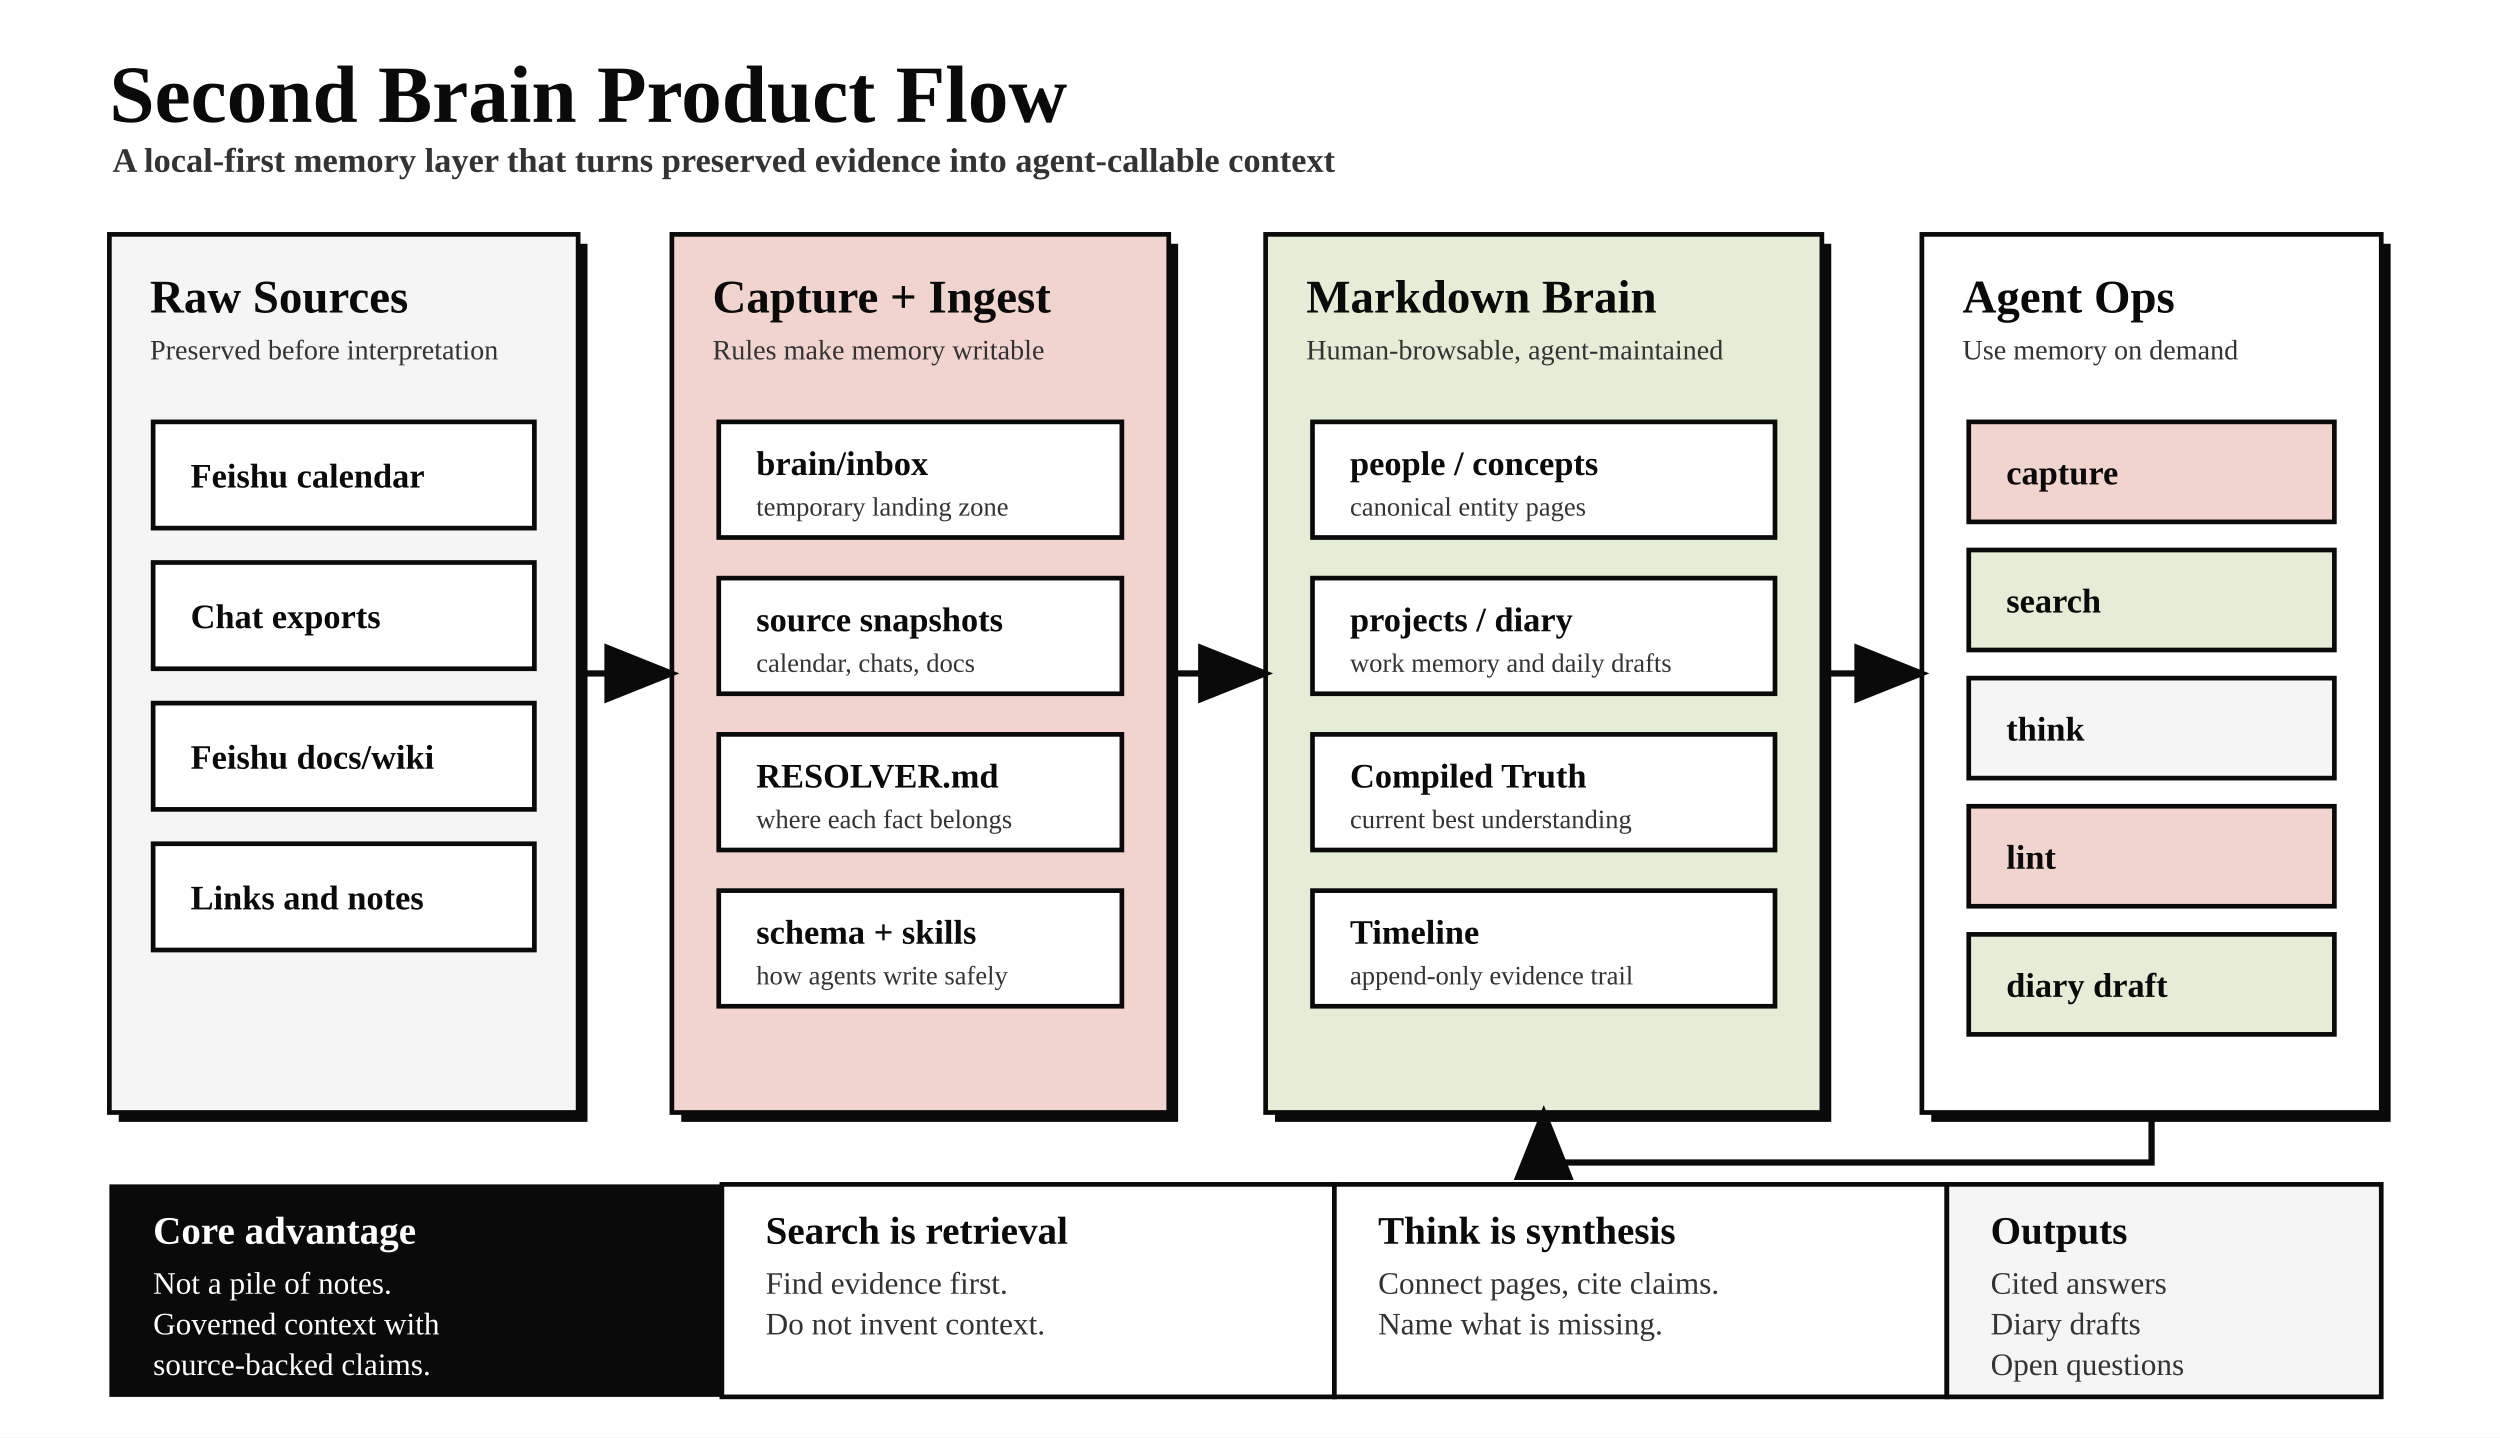
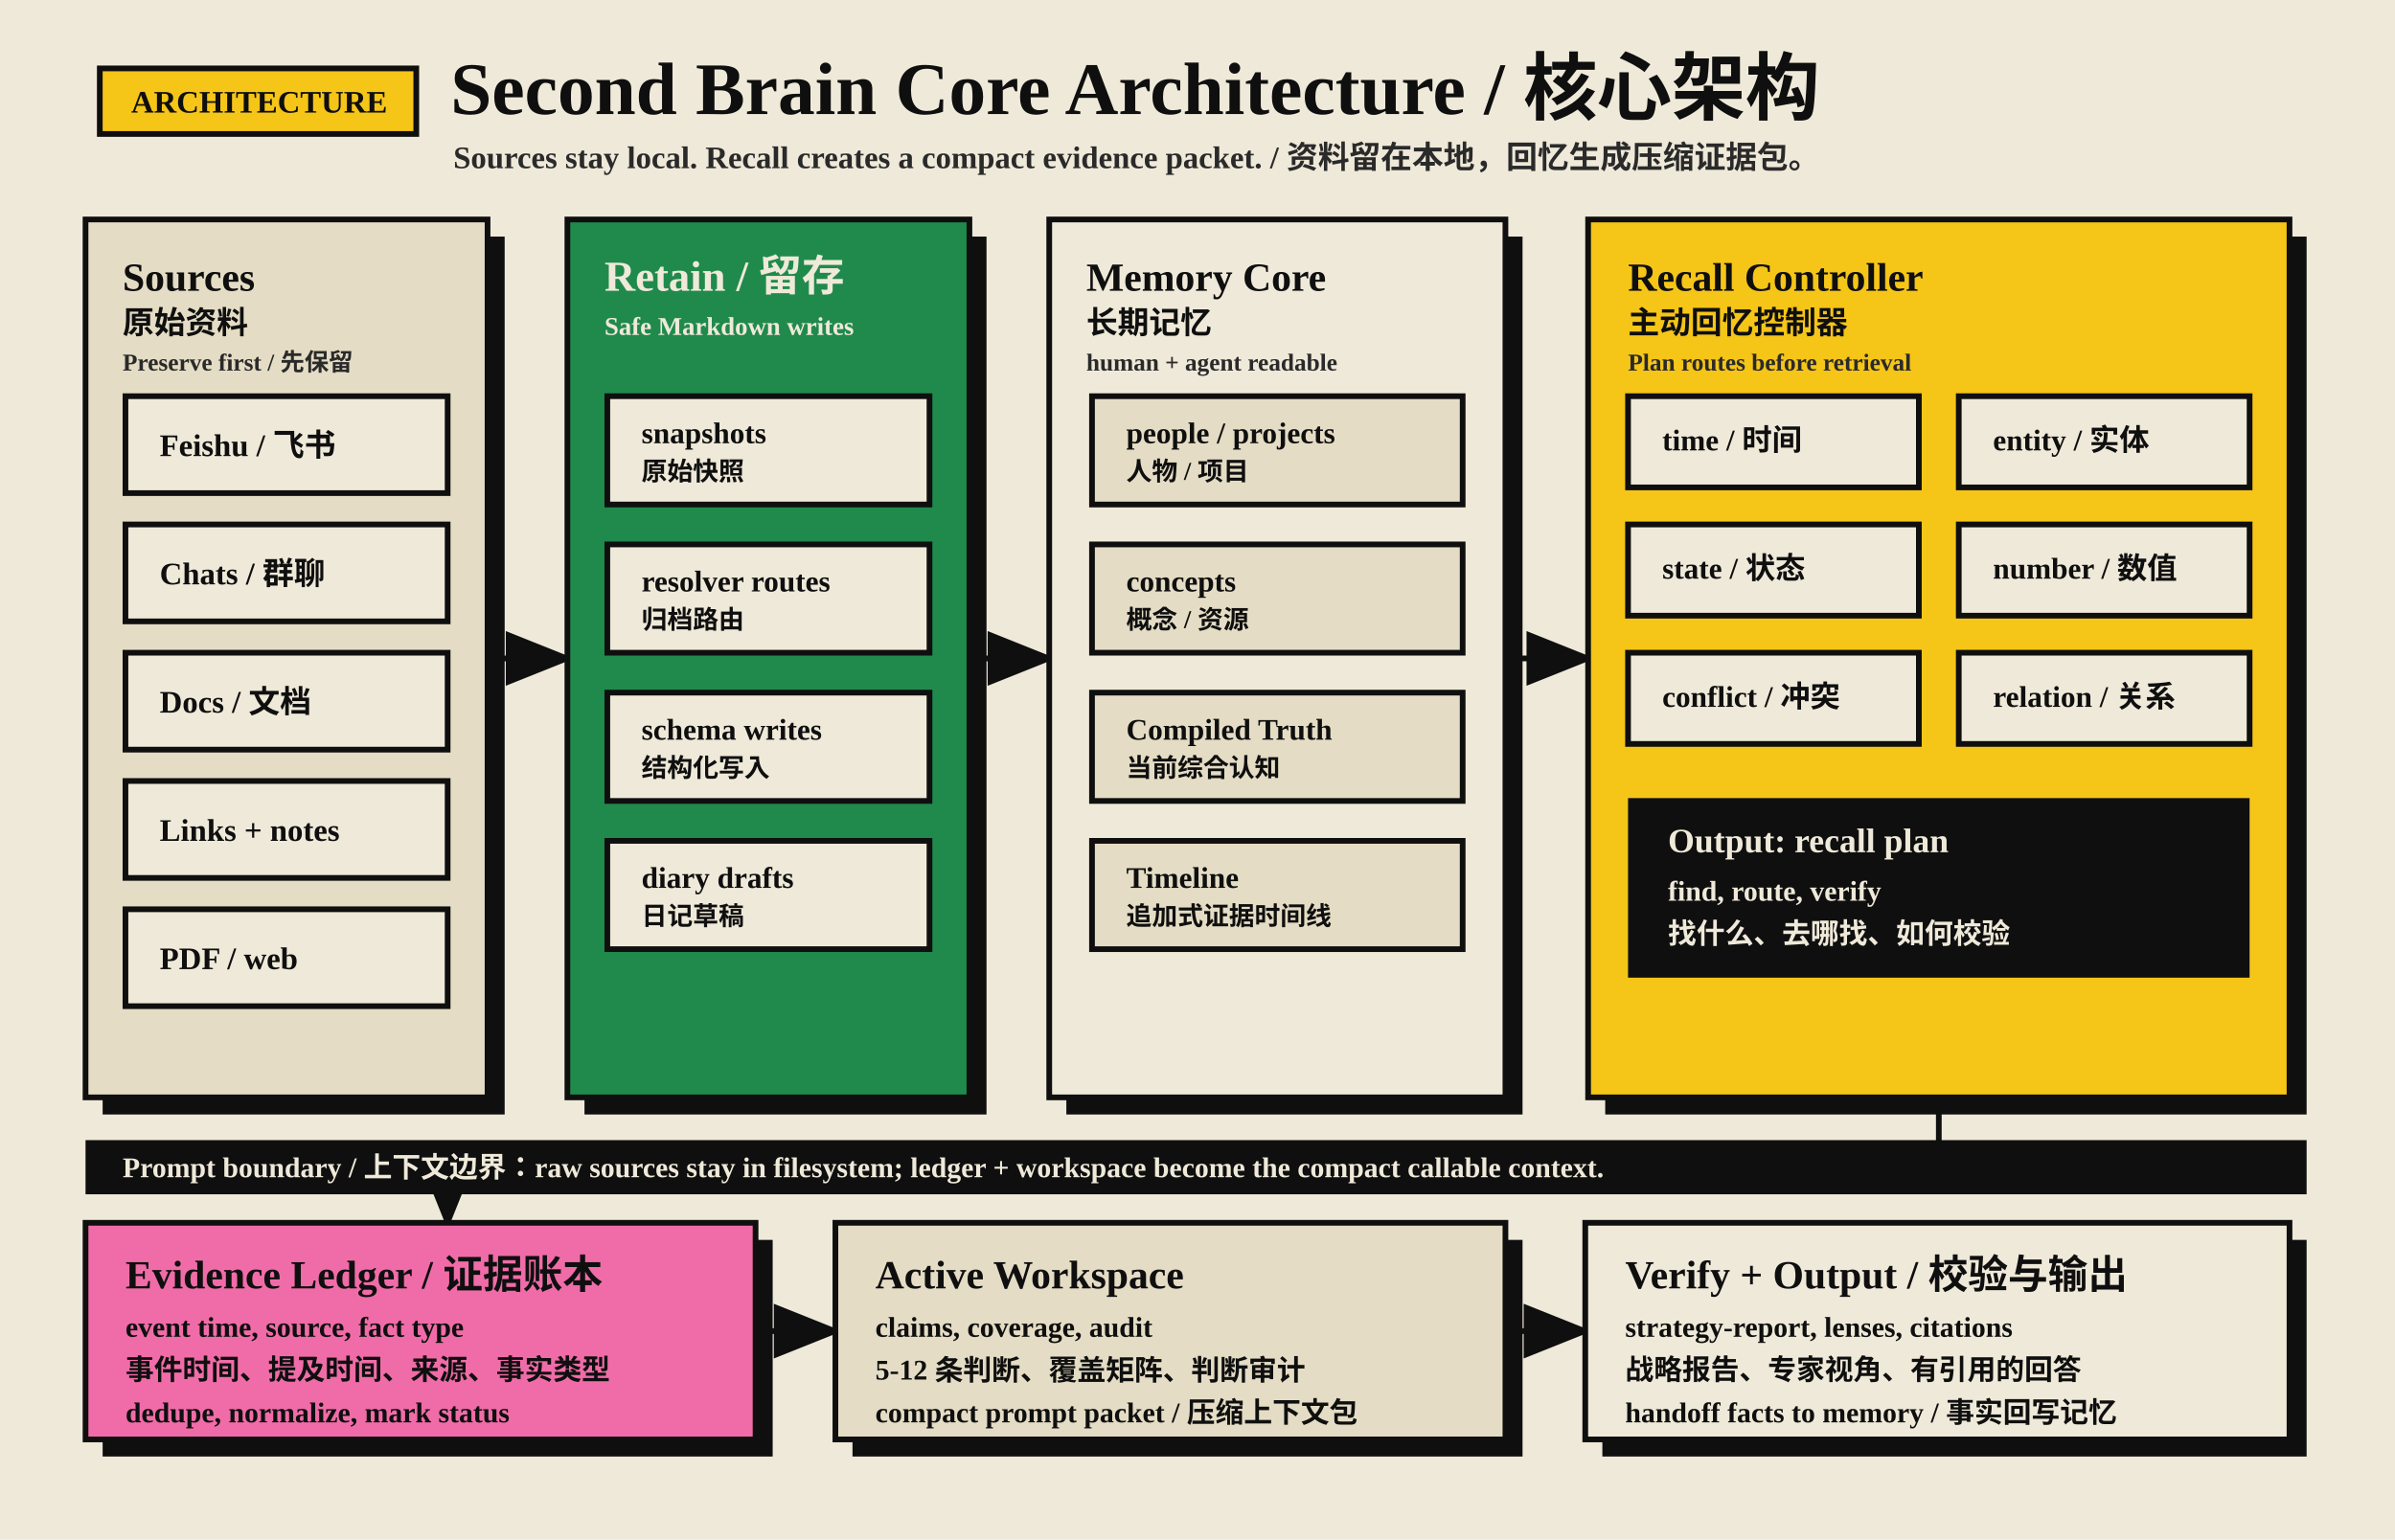
- <svg xmlns="http://www.w3.org/2000/svg" width="1600" height="920" viewBox="0 0 1600 920" fill="none" role="img" aria-labelledby="title desc">
+ <svg xmlns="http://www.w3.org/2000/svg" width="1680" height="1080" viewBox="0 0 1680 1080" fill="none" role="img" aria-labelledby="title desc">
  <defs>
    <marker id="arrow" markerWidth="12" markerHeight="12" refX="9" refY="4" orient="auto" markerUnits="strokeWidth" viewBox="0 0 10 8">
-       <path d="M0 0 L10 4 L0 8 z" fill="#0A0A0A" />
+       <path d="M0 0 L10 4 L0 8 z" fill="#0F0F0F" />
    </marker>
  </defs>
-   <rect x="0" y="0" width="1600" height="920" fill="#FFFFFF" />
-   <text x="70" y="78" fill="#0A0A0A" font-size="52" font-weight="800">Second Brain Product Flow</text>
-   <text x="72" y="110" fill="#333333" font-size="22" font-weight="600">A local-first memory layer that turns preserved evidence into agent-callable context</text>
-   <rect x="76" y="156" width="300" height="562" fill="#0A0A0A" />
-   <rect x="70" y="150" width="300" height="562" fill="#F5F5F5" stroke="#0A0A0A" stroke-width="3" />
-   <text x="96" y="200" fill="#0A0A0A" font-size="30" font-weight="800">Raw Sources</text>
-   <text x="96" y="230" fill="#333333" font-size="18">Preserved before interpretation</text>
-   <rect x="98" y="270" width="244" height="68" fill="#FFFFFF" stroke="#0A0A0A" stroke-width="3" />
-   <text x="122" y="312" fill="#0A0A0A" font-size="22" font-weight="800">Feishu calendar</text>
-   <rect x="98" y="360" width="244" height="68" fill="#FFFFFF" stroke="#0A0A0A" stroke-width="3" />
-   <text x="122" y="402" fill="#0A0A0A" font-size="22" font-weight="800">Chat exports</text>
-   <rect x="98" y="450" width="244" height="68" fill="#FFFFFF" stroke="#0A0A0A" stroke-width="3" />
-   <text x="122" y="492" fill="#0A0A0A" font-size="22" font-weight="800">Feishu docs/wiki</text>
-   <rect x="98" y="540" width="244" height="68" fill="#FFFFFF" stroke="#0A0A0A" stroke-width="3" />
-   <text x="122" y="582" fill="#0A0A0A" font-size="22" font-weight="800">Links and notes</text>
-   <rect x="436" y="156" width="318" height="562" fill="#0A0A0A" />
-   <rect x="430" y="150" width="318" height="562" fill="#F2D4CF" stroke="#0A0A0A" stroke-width="3" />
-   <text x="456" y="200" fill="#0A0A0A" font-size="30" font-weight="800">Capture + Ingest</text>
-   <text x="456" y="230" fill="#333333" font-size="18">Rules make memory writable</text>
-   <rect x="460" y="270" width="258" height="74" fill="#FFFFFF" stroke="#0A0A0A" stroke-width="3" />
-   <text x="484" y="304" fill="#0A0A0A" font-size="22" font-weight="800">brain/inbox</text>
-   <text x="484" y="330" fill="#333333" font-size="17">temporary landing zone</text>
-   <rect x="460" y="370" width="258" height="74" fill="#FFFFFF" stroke="#0A0A0A" stroke-width="3" />
-   <text x="484" y="404" fill="#0A0A0A" font-size="22" font-weight="800">source snapshots</text>
-   <text x="484" y="430" fill="#333333" font-size="17">calendar, chats, docs</text>
-   <rect x="460" y="470" width="258" height="74" fill="#FFFFFF" stroke="#0A0A0A" stroke-width="3" />
-   <text x="484" y="504" fill="#0A0A0A" font-size="22" font-weight="800">RESOLVER.md</text>
-   <text x="484" y="530" fill="#333333" font-size="17">where each fact belongs</text>
-   <rect x="460" y="570" width="258" height="74" fill="#FFFFFF" stroke="#0A0A0A" stroke-width="3" />
-   <text x="484" y="604" fill="#0A0A0A" font-size="22" font-weight="800">schema + skills</text>
-   <text x="484" y="630" fill="#333333" font-size="17">how agents write safely</text>
-   <rect x="816" y="156" width="356" height="562" fill="#0A0A0A" />
-   <rect x="810" y="150" width="356" height="562" fill="#E5EDD6" stroke="#0A0A0A" stroke-width="3" />
-   <text x="836" y="200" fill="#0A0A0A" font-size="30" font-weight="800">Markdown Brain</text>
-   <text x="836" y="230" fill="#333333" font-size="18">Human-browsable, agent-maintained</text>
-   <rect x="840" y="270" width="296" height="74" fill="#FFFFFF" stroke="#0A0A0A" stroke-width="3" />
-   <text x="864" y="304" fill="#0A0A0A" font-size="22" font-weight="800">people / concepts</text>
-   <text x="864" y="330" fill="#333333" font-size="17">canonical entity pages</text>
-   <rect x="840" y="370" width="296" height="74" fill="#FFFFFF" stroke="#0A0A0A" stroke-width="3" />
-   <text x="864" y="404" fill="#0A0A0A" font-size="22" font-weight="800">projects / diary</text>
-   <text x="864" y="430" fill="#333333" font-size="17">work memory and daily drafts</text>
-   <rect x="840" y="470" width="296" height="74" fill="#FFFFFF" stroke="#0A0A0A" stroke-width="3" />
-   <text x="864" y="504" fill="#0A0A0A" font-size="22" font-weight="800">Compiled Truth</text>
-   <text x="864" y="530" fill="#333333" font-size="17">current best understanding</text>
-   <rect x="840" y="570" width="296" height="74" fill="#FFFFFF" stroke="#0A0A0A" stroke-width="3" />
-   <text x="864" y="604" fill="#0A0A0A" font-size="22" font-weight="800">Timeline</text>
-   <text x="864" y="630" fill="#333333" font-size="17">append-only evidence trail</text>
-   <rect x="1236" y="156" width="294" height="562" fill="#0A0A0A" />
-   <rect x="1230" y="150" width="294" height="562" fill="#FFFFFF" stroke="#0A0A0A" stroke-width="3" />
-   <text x="1256" y="200" fill="#0A0A0A" font-size="30" font-weight="800">Agent Ops</text>
-   <text x="1256" y="230" fill="#333333" font-size="18">Use memory on demand</text>
-   <rect x="1260" y="270" width="234" height="64" fill="#F2D4CF" stroke="#0A0A0A" stroke-width="3" />
-   <text x="1284" y="310" fill="#0A0A0A" font-size="22" font-weight="800">capture</text>
-   <rect x="1260" y="352" width="234" height="64" fill="#E5EDD6" stroke="#0A0A0A" stroke-width="3" />
-   <text x="1284" y="392" fill="#0A0A0A" font-size="22" font-weight="800">search</text>
-   <rect x="1260" y="434" width="234" height="64" fill="#F5F5F5" stroke="#0A0A0A" stroke-width="3" />
-   <text x="1284" y="474" fill="#0A0A0A" font-size="22" font-weight="800">think</text>
-   <rect x="1260" y="516" width="234" height="64" fill="#F2D4CF" stroke="#0A0A0A" stroke-width="3" />
-   <text x="1284" y="556" fill="#0A0A0A" font-size="22" font-weight="800">lint</text>
-   <rect x="1260" y="598" width="234" height="64" fill="#E5EDD6" stroke="#0A0A0A" stroke-width="3" />
-   <text x="1284" y="638" fill="#0A0A0A" font-size="22" font-weight="800">diary draft</text>
-   <line x1="370" y1="431" x2="430" y2="431" stroke="#0A0A0A" stroke-width="4" marker-end="url(#arrow)" />
-   <line x1="748" y1="431" x2="810" y2="431" stroke="#0A0A0A" stroke-width="4" marker-end="url(#arrow)" />
-   <line x1="1166" y1="431" x2="1230" y2="431" stroke="#0A0A0A" stroke-width="4" marker-end="url(#arrow)" />
-   <polyline points="1377,712 1377,744 988,744 988,712" fill="none" stroke="#0A0A0A" stroke-width="4" marker-end="url(#arrow)" />
-   <rect x="70" y="758" width="392" height="136" fill="#0A0A0A" />
-   <text x="98" y="796" fill="#FFFFFF" font-size="25" font-weight="800">Core advantage</text>
-   <text x="98" y="828" fill="#FFFFFF" font-size="20">Not a pile of notes.</text>
-   <text x="98" y="854" fill="#FFFFFF" font-size="20">Governed context with</text>
-   <text x="98" y="880" fill="#FFFFFF" font-size="20">source-backed claims.</text>
-   <rect x="462" y="758" width="392" height="136" fill="#FFFFFF" stroke="#0A0A0A" stroke-width="3" />
-   <text x="490" y="796" fill="#0A0A0A" font-size="25" font-weight="800">Search is retrieval</text>
-   <text x="490" y="828" fill="#333333" font-size="20">Find evidence first.</text>
-   <text x="490" y="854" fill="#333333" font-size="20">Do not invent context.</text>
-   <rect x="854" y="758" width="392" height="136" fill="#FFFFFF" stroke="#0A0A0A" stroke-width="3" />
-   <text x="882" y="796" fill="#0A0A0A" font-size="25" font-weight="800">Think is synthesis</text>
-   <text x="882" y="828" fill="#333333" font-size="20">Connect pages, cite claims.</text>
-   <text x="882" y="854" fill="#333333" font-size="20">Name what is missing.</text>
-   <rect x="1246" y="758" width="278" height="136" fill="#F5F5F5" stroke="#0A0A0A" stroke-width="3" />
-   <text x="1274" y="796" fill="#0A0A0A" font-size="25" font-weight="800">Outputs</text>
-   <text x="1274" y="828" fill="#333333" font-size="20">Cited answers</text>
-   <text x="1274" y="854" fill="#333333" font-size="20">Diary drafts</text>
-   <text x="1274" y="880" fill="#333333" font-size="20">Open questions</text>
+   <rect x="0" y="0" width="1680" height="1080" fill="#EFE9D9" />
+   <rect x="70" y="48" width="222" height="46" fill="#F5C518" stroke="#0F0F0F" stroke-width="4" />
+   <text x="92" y="79" fill="#0F0F0F" font-size="22" font-weight="900">ARCHITECTURE</text>
+   <text x="316" y="80" fill="#0F0F0F" font-size="52" font-weight="900">Second Brain Core Architecture / 核心架构</text>
+   <text x="318" y="118" fill="#2A2A2A" font-size="22" font-weight="700">Sources stay local. Recall creates a compact evidence packet. / 资料留在本地，回忆生成压缩证据包。</text>
+   <rect x="72" y="166" width="282" height="616" fill="#0F0F0F" />
+   <rect x="60" y="154" width="282" height="616" fill="#E4DCC4" stroke="#0F0F0F" stroke-width="4" />
+   <text x="86" y="204" fill="#0F0F0F" font-size="28" font-weight="900">Sources</text>
+   <text x="86" y="234" fill="#0F0F0F" font-size="22" font-weight="900">原始资料</text>
+   <text x="86" y="260" fill="#2A2A2A" font-size="17" font-weight="700">Preserve first / 先保留</text>
+   <rect x="88" y="278" width="226" height="68" fill="#EFE9D9" stroke="#0F0F0F" stroke-width="4" />
+   <text x="112" y="320" fill="#0F0F0F" font-size="22" font-weight="900">Feishu / 飞书</text>
+   <rect x="88" y="368" width="226" height="68" fill="#EFE9D9" stroke="#0F0F0F" stroke-width="4" />
+   <text x="112" y="410" fill="#0F0F0F" font-size="22" font-weight="900">Chats / 群聊</text>
+   <rect x="88" y="458" width="226" height="68" fill="#EFE9D9" stroke="#0F0F0F" stroke-width="4" />
+   <text x="112" y="500" fill="#0F0F0F" font-size="22" font-weight="900">Docs / 文档</text>
+   <rect x="88" y="548" width="226" height="68" fill="#EFE9D9" stroke="#0F0F0F" stroke-width="4" />
+   <text x="112" y="590" fill="#0F0F0F" font-size="22" font-weight="900">Links + notes</text>
+   <rect x="88" y="638" width="226" height="68" fill="#EFE9D9" stroke="#0F0F0F" stroke-width="4" />
+   <text x="112" y="680" fill="#0F0F0F" font-size="22" font-weight="900">PDF / web</text>
+   <line x1="342" y1="462" x2="398" y2="462" stroke="#0F0F0F" stroke-width="4" marker-end="url(#arrow)" />
+   <rect x="410" y="166" width="282" height="616" fill="#0F0F0F" />
+   <rect x="398" y="154" width="282" height="616" fill="#1F8A4C" stroke="#0F0F0F" stroke-width="4" />
+   <text x="424" y="204" fill="#EFE9D9" font-size="30" font-weight="900">Retain / 留存</text>
+   <text x="424" y="235" fill="#EFE9D9" font-size="18" font-weight="700">Safe Markdown writes</text>
+   <rect x="426" y="278" width="226" height="76" fill="#EFE9D9" stroke="#0F0F0F" stroke-width="4" />
+   <text x="450" y="311" fill="#0F0F0F" font-size="21" font-weight="900">snapshots</text>
+   <text x="450" y="337" fill="#0F0F0F" font-size="18" font-weight="700">原始快照</text>
+   <rect x="426" y="382" width="226" height="76" fill="#EFE9D9" stroke="#0F0F0F" stroke-width="4" />
+   <text x="450" y="415" fill="#0F0F0F" font-size="21" font-weight="900">resolver routes</text>
+   <text x="450" y="441" fill="#0F0F0F" font-size="18" font-weight="700">归档路由</text>
+   <rect x="426" y="486" width="226" height="76" fill="#EFE9D9" stroke="#0F0F0F" stroke-width="4" />
+   <text x="450" y="519" fill="#0F0F0F" font-size="21" font-weight="900">schema writes</text>
+   <text x="450" y="545" fill="#0F0F0F" font-size="18" font-weight="700">结构化写入</text>
+   <rect x="426" y="590" width="226" height="76" fill="#EFE9D9" stroke="#0F0F0F" stroke-width="4" />
+   <text x="450" y="623" fill="#0F0F0F" font-size="21" font-weight="900">diary drafts</text>
+   <text x="450" y="649" fill="#0F0F0F" font-size="18" font-weight="700">日记草稿</text>
+   <line x1="680" y1="462" x2="736" y2="462" stroke="#0F0F0F" stroke-width="4" marker-end="url(#arrow)" />
+   <rect x="748" y="166" width="320" height="616" fill="#0F0F0F" />
+   <rect x="736" y="154" width="320" height="616" fill="#EFE9D9" stroke="#0F0F0F" stroke-width="4" />
+   <text x="762" y="204" fill="#0F0F0F" font-size="28" font-weight="900">Memory Core</text>
+   <text x="762" y="234" fill="#0F0F0F" font-size="22" font-weight="900">长期记忆</text>
+   <text x="762" y="260" fill="#2A2A2A" font-size="17" font-weight="700">human + agent readable</text>
+   <rect x="766" y="278" width="260" height="76" fill="#E4DCC4" stroke="#0F0F0F" stroke-width="4" />
+   <text x="790" y="311" fill="#0F0F0F" font-size="21" font-weight="900">people / projects</text>
+   <text x="790" y="337" fill="#0F0F0F" font-size="18" font-weight="700">人物 / 项目</text>
+   <rect x="766" y="382" width="260" height="76" fill="#E4DCC4" stroke="#0F0F0F" stroke-width="4" />
+   <text x="790" y="415" fill="#0F0F0F" font-size="21" font-weight="900">concepts</text>
+   <text x="790" y="441" fill="#0F0F0F" font-size="18" font-weight="700">概念 / 资源</text>
+   <rect x="766" y="486" width="260" height="76" fill="#E4DCC4" stroke="#0F0F0F" stroke-width="4" />
+   <text x="790" y="519" fill="#0F0F0F" font-size="21" font-weight="900">Compiled Truth</text>
+   <text x="790" y="545" fill="#0F0F0F" font-size="18" font-weight="700">当前综合认知</text>
+   <rect x="766" y="590" width="260" height="76" fill="#E4DCC4" stroke="#0F0F0F" stroke-width="4" />
+   <text x="790" y="623" fill="#0F0F0F" font-size="21" font-weight="900">Timeline</text>
+   <text x="790" y="649" fill="#0F0F0F" font-size="18" font-weight="700">追加式证据时间线</text>
+   <line x1="1056" y1="462" x2="1114" y2="462" stroke="#0F0F0F" stroke-width="4" marker-end="url(#arrow)" />
+   <rect x="1126" y="166" width="492" height="616" fill="#0F0F0F" />
+   <rect x="1114" y="154" width="492" height="616" fill="#F5C518" stroke="#0F0F0F" stroke-width="4" />
+   <text x="1142" y="204" fill="#0F0F0F" font-size="28" font-weight="900">Recall Controller</text>
+   <text x="1142" y="234" fill="#0F0F0F" font-size="22" font-weight="900">主动回忆控制器</text>
+   <text x="1142" y="260" fill="#2A2A2A" font-size="17" font-weight="700">Plan routes before retrieval</text>
+   <rect x="1142" y="278" width="204" height="64" fill="#EFE9D9" stroke="#0F0F0F" stroke-width="4" />
+   <text x="1166" y="316" fill="#0F0F0F" font-size="21" font-weight="900">time / 时间</text>
+   <rect x="1374" y="278" width="204" height="64" fill="#EFE9D9" stroke="#0F0F0F" stroke-width="4" />
+   <text x="1398" y="316" fill="#0F0F0F" font-size="21" font-weight="900">entity / 实体</text>
+   <rect x="1142" y="368" width="204" height="64" fill="#EFE9D9" stroke="#0F0F0F" stroke-width="4" />
+   <text x="1166" y="406" fill="#0F0F0F" font-size="21" font-weight="900">state / 状态</text>
+   <rect x="1374" y="368" width="204" height="64" fill="#EFE9D9" stroke="#0F0F0F" stroke-width="4" />
+   <text x="1398" y="406" fill="#0F0F0F" font-size="21" font-weight="900">number / 数值</text>
+   <rect x="1142" y="458" width="204" height="64" fill="#EFE9D9" stroke="#0F0F0F" stroke-width="4" />
+   <text x="1166" y="496" fill="#0F0F0F" font-size="21" font-weight="900">conflict / 冲突</text>
+   <rect x="1374" y="458" width="204" height="64" fill="#EFE9D9" stroke="#0F0F0F" stroke-width="4" />
+   <text x="1398" y="496" fill="#0F0F0F" font-size="21" font-weight="900">relation / 关系</text>
+   <rect x="1142" y="560" width="436" height="126" fill="#0F0F0F" />
+   <text x="1170" y="598" fill="#EFE9D9" font-size="24" font-weight="900">Output: recall plan</text>
+   <text x="1170" y="632" fill="#EFE9D9" font-size="20" font-weight="700">find, route, verify</text>
+   <text x="1170" y="662" fill="#EFE9D9" font-size="20" font-weight="700">找什么、去哪找、如何校验</text>
+   <polyline points="1360,770 1360,824 314,824 314,858" fill="none" stroke="#0F0F0F" stroke-width="4" marker-end="url(#arrow)" />
+   <rect x="72" y="870" width="470" height="152" fill="#0F0F0F" />
+   <rect x="60" y="858" width="470" height="152" fill="#F06CA8" stroke="#0F0F0F" stroke-width="4" />
+   <text x="88" y="904" fill="#0F0F0F" font-size="28" font-weight="900">Evidence Ledger / 证据账本</text>
+   <text x="88" y="938" fill="#0F0F0F" font-size="20" font-weight="800">event time, source, fact type</text>
+   <text x="88" y="968" fill="#0F0F0F" font-size="20" font-weight="800">事件时间、提及时间、来源、事实类型</text>
+   <text x="88" y="998" fill="#0F0F0F" font-size="20" font-weight="800">dedupe, normalize, mark status</text>
+   <line x1="530" y1="934" x2="586" y2="934" stroke="#0F0F0F" stroke-width="4" marker-end="url(#arrow)" />
+   <rect x="598" y="870" width="470" height="152" fill="#0F0F0F" />
+   <rect x="586" y="858" width="470" height="152" fill="#E4DCC4" stroke="#0F0F0F" stroke-width="4" />
+   <text x="614" y="904" fill="#0F0F0F" font-size="28" font-weight="900">Active Workspace</text>
+   <text x="614" y="938" fill="#0F0F0F" font-size="20" font-weight="800">claims, coverage, audit</text>
+   <text x="614" y="968" fill="#0F0F0F" font-size="20" font-weight="800">5-12 条判断、覆盖矩阵、判断审计</text>
+   <text x="614" y="998" fill="#0F0F0F" font-size="20" font-weight="800">compact prompt packet / 压缩上下文包</text>
+   <line x1="1056" y1="934" x2="1112" y2="934" stroke="#0F0F0F" stroke-width="4" marker-end="url(#arrow)" />
+   <rect x="1124" y="870" width="494" height="152" fill="#0F0F0F" />
+   <rect x="1112" y="858" width="494" height="152" fill="#EFE9D9" stroke="#0F0F0F" stroke-width="4" />
+   <text x="1140" y="904" fill="#0F0F0F" font-size="28" font-weight="900">Verify + Output / 校验与输出</text>
+   <text x="1140" y="938" fill="#0F0F0F" font-size="20" font-weight="800">strategy-report, lenses, citations</text>
+   <text x="1140" y="968" fill="#0F0F0F" font-size="20" font-weight="800">战略报告、专家视角、有引用的回答</text>
+   <text x="1140" y="998" fill="#0F0F0F" font-size="20" font-weight="800">handoff facts to memory / 事实回写记忆</text>
+   <rect x="60" y="800" width="1558" height="38" fill="#0F0F0F" />
+   <text x="86" y="826" fill="#EFE9D9" font-size="20" font-weight="900">Prompt boundary / 上下文边界：raw sources stay in filesystem; ledger + workspace become the compact callable context.</text>
</svg>
